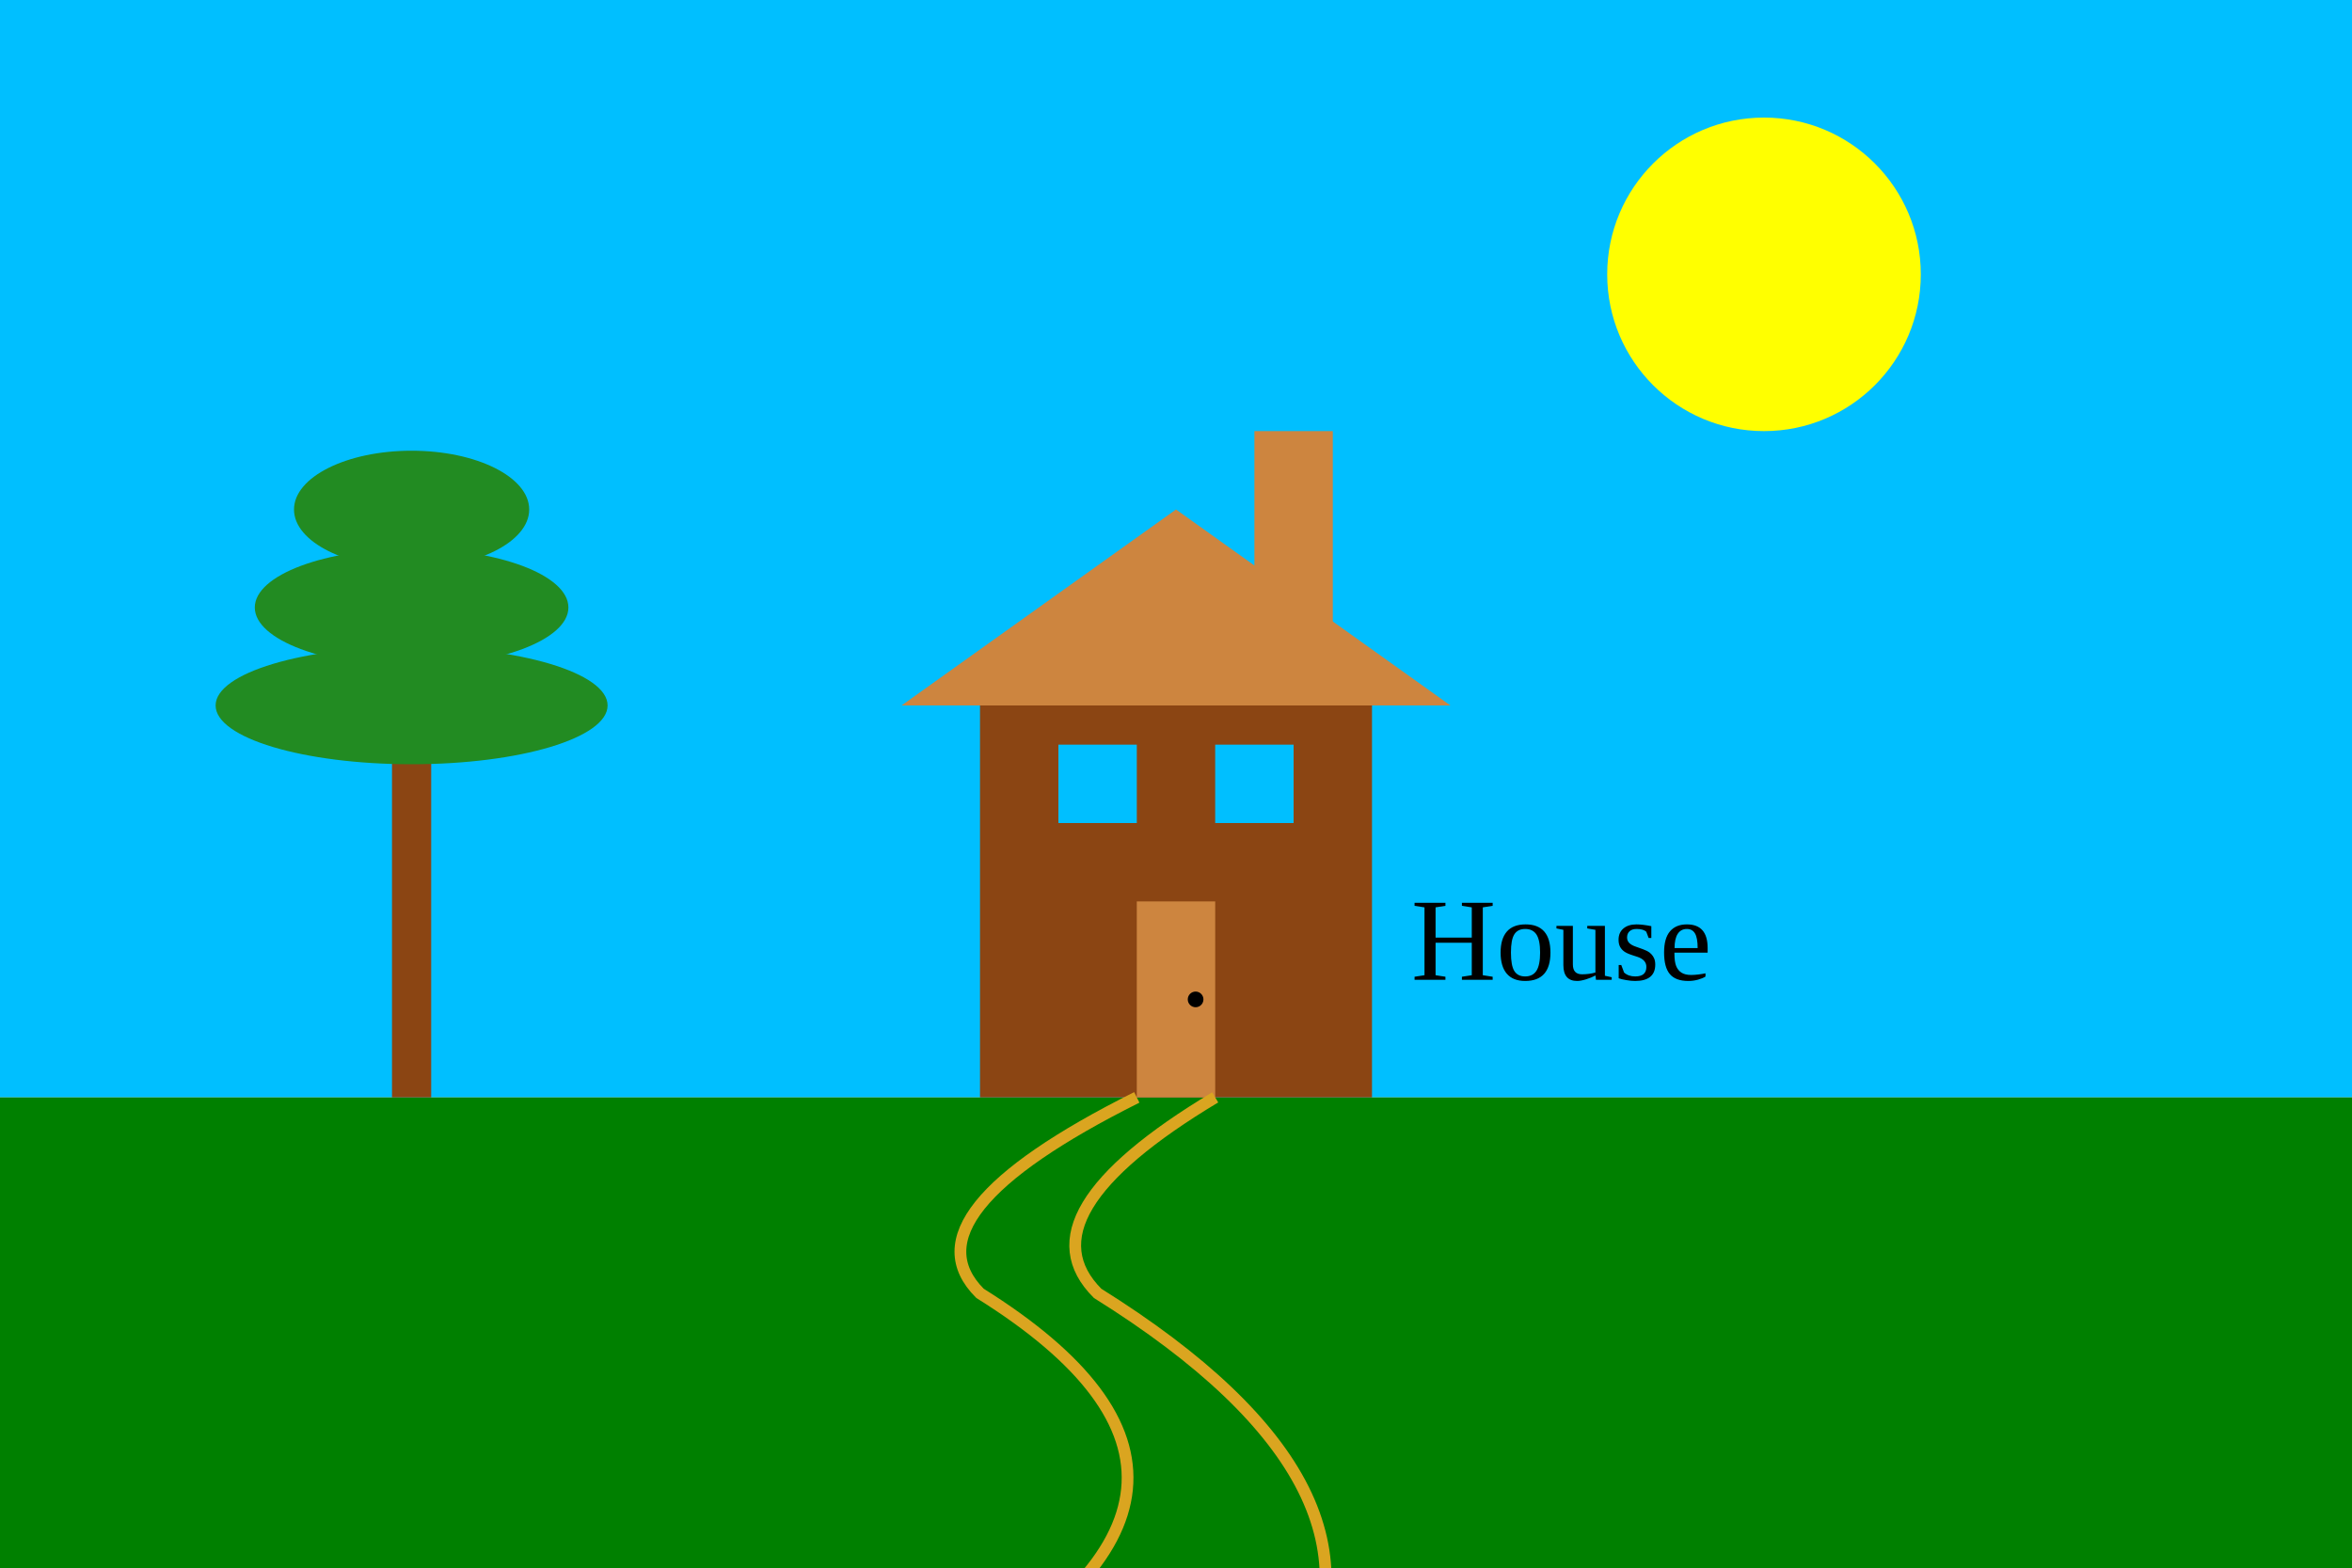
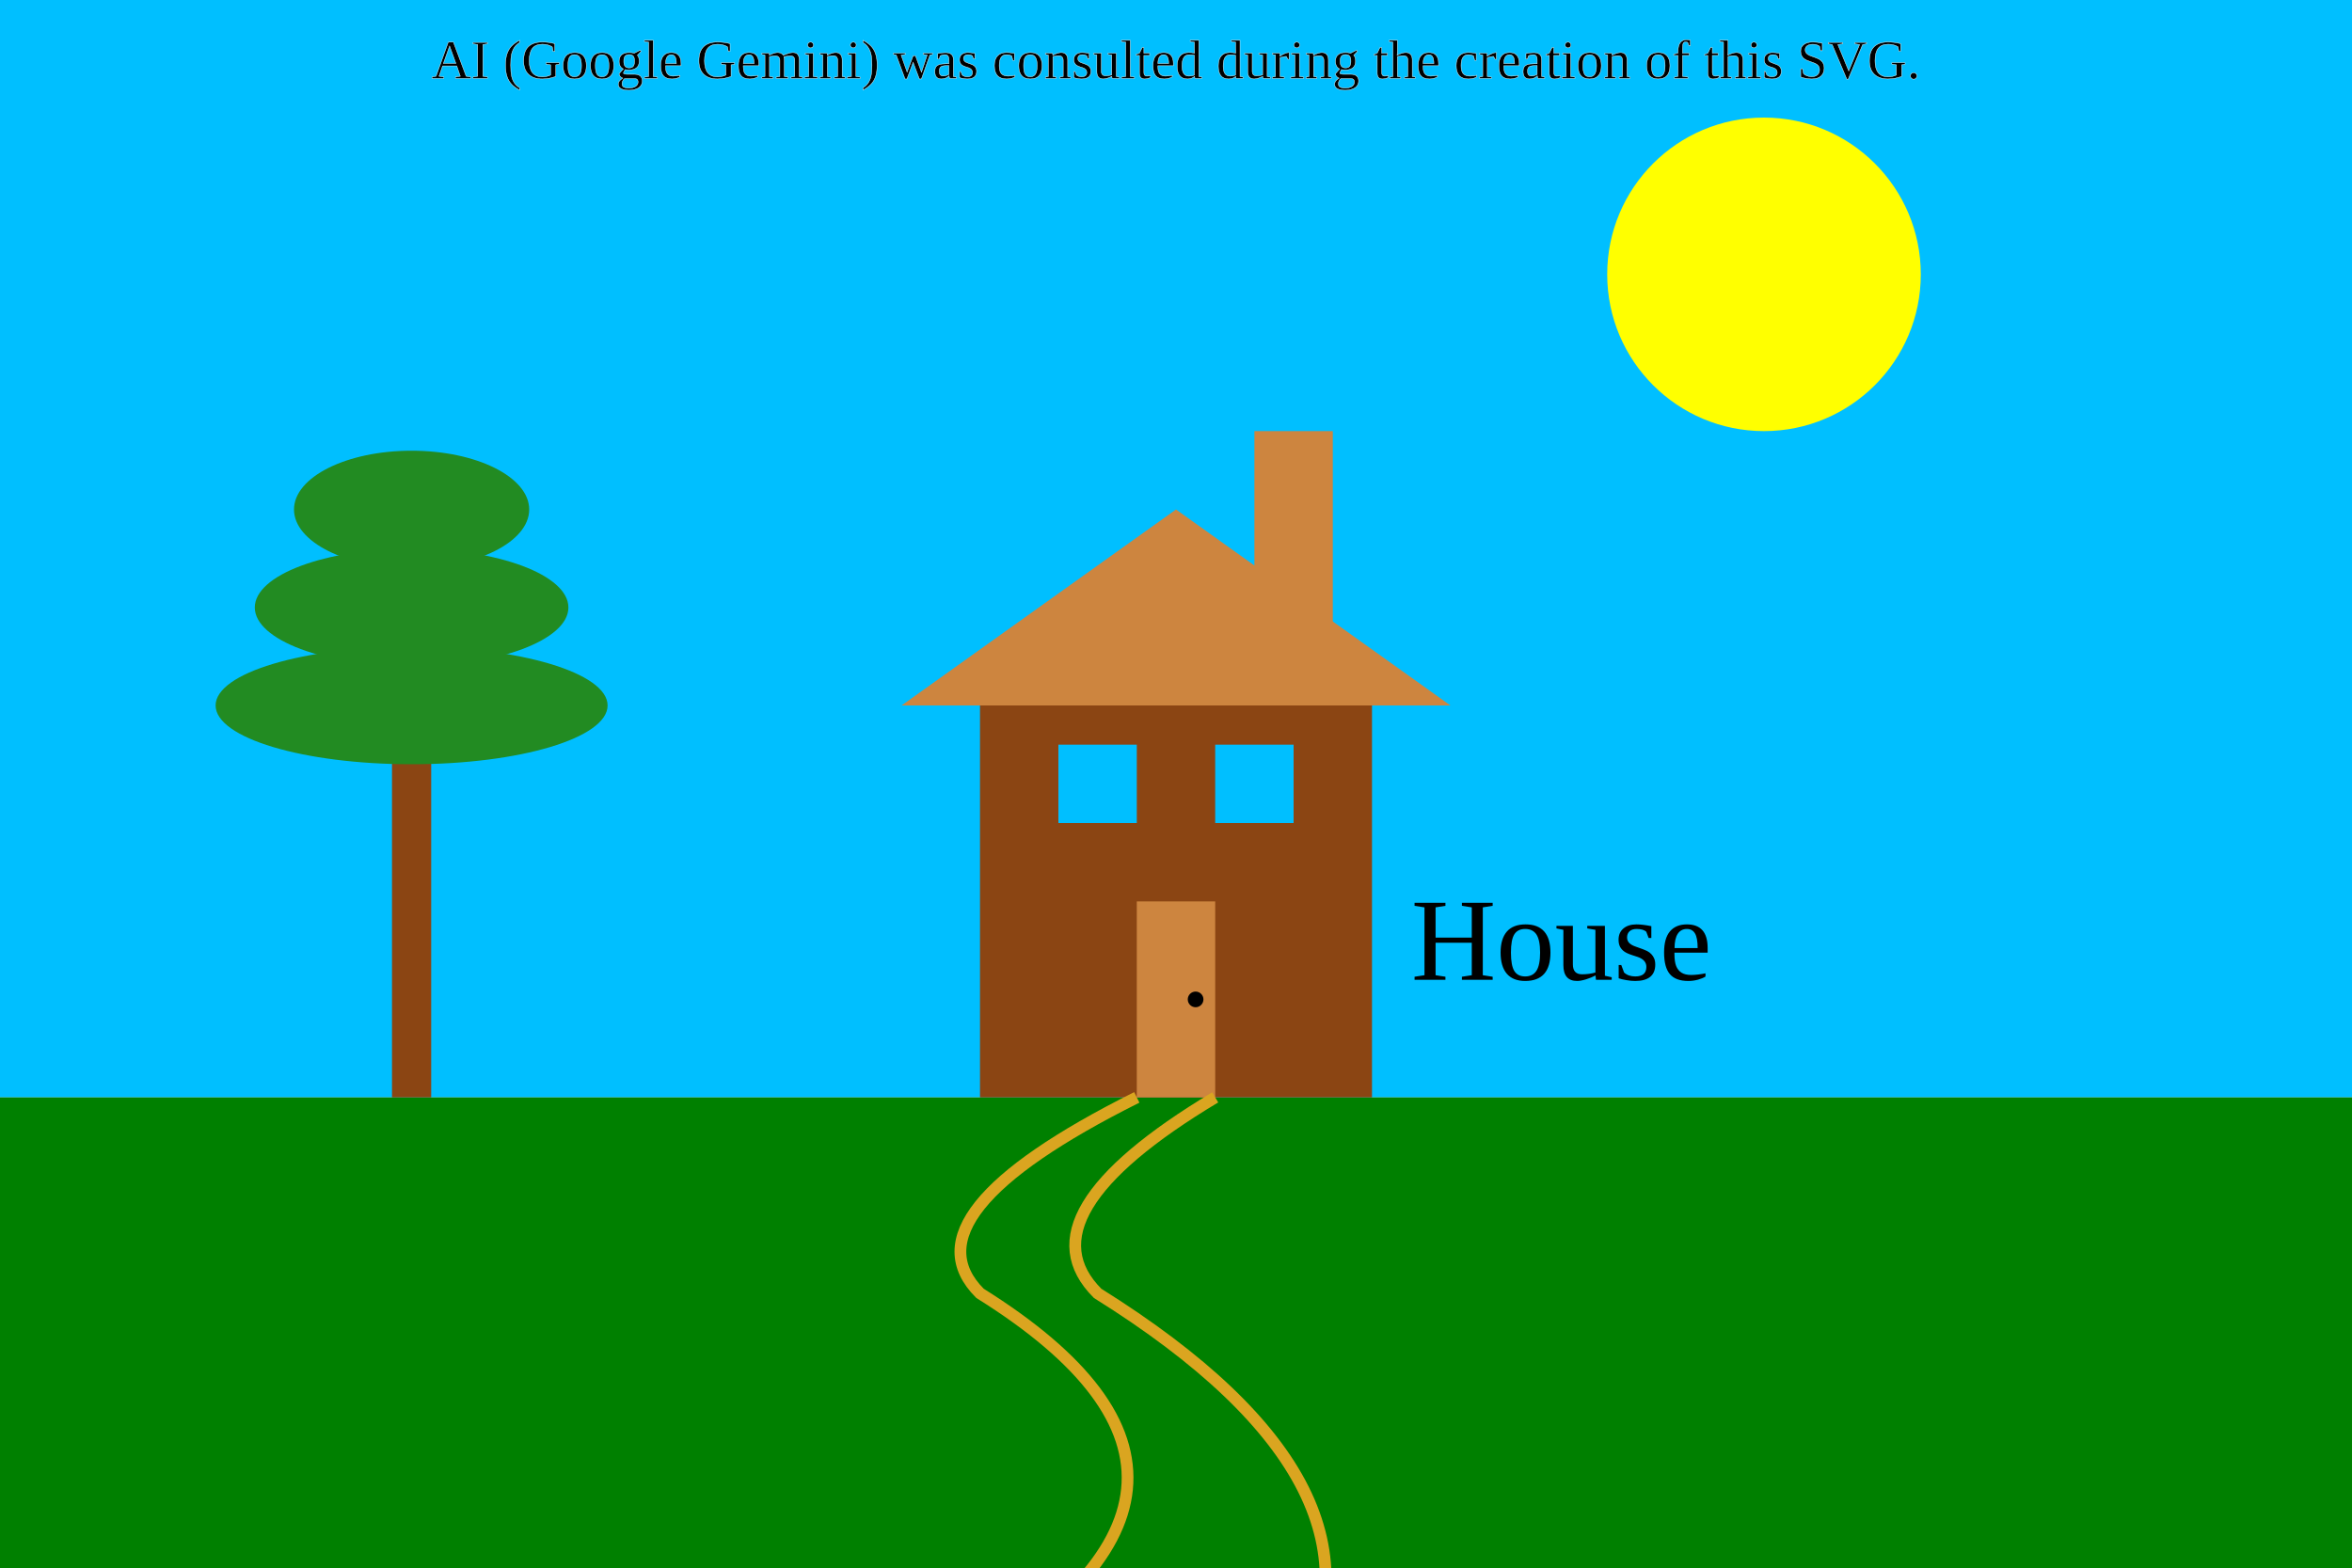
<svg xmlns="http://www.w3.org/2000/svg" width="600" height="400">
  <rect width="100%" height="70%" fill="deepskyblue" />
  <rect width="100%" height="50%" y="70%" fill="green" />
  <g transform="translate(230,130)">
    <polygon points="70,0 0,50 140,50" fill="peru" />
    <rect width="100" height="100" x="20" y="50" fill="saddlebrown" />
    <rect width="20" height="50" x="60" y="100" fill="peru" />
    <rect width="20" height="50" x="90" y="-20" fill="peru" />
    <circle cx="75" cy="125" r="2" fill="black" />
    <g transform="translate(40,60)" fill="deepskyblue">
      <rect width="20" height="20" />
      <rect width="20" height="20" x="40" />
    </g>
    <text x="130" y="120" font-size="30" text-anchor="start" fill="black">House</text>
    <g>
      <path d="M 60 150  Q 0 180 20 200   Q 100 250 10 300" fill="none" stroke="goldenrod" stroke-width="3" />
      <g transform="translate(30,0)">
        <path d="M 50 150  Q 0 180 20 200   Q 100 250 70 300" fill="none" stroke="goldenrod" stroke-width="3" />
      </g>
    </g>
  </g>
  <g transform="translate(40,80)">
    <line x1="65" y1="100" x2="65" y2="200" stroke="saddlebrown" stroke-width="10" />
    <g fill="forestgreen">
      <ellipse cx="65" cy="100" rx="50" ry="15" />
      <ellipse cx="65" cy="75" rx="40" ry="15" />
      <ellipse cx="65" cy="50" rx="30" ry="15" />
    </g>
  </g>
  <circle cx="450" cy="70" r="40" fill="yellow" />
+   <text x="300" y="20" font-size="14" text-anchor="middle" fill="black" stroke="white" stroke-width="0.1">AI (Google Gemini) was consulted during the creation of this SVG.</text>
</svg>
